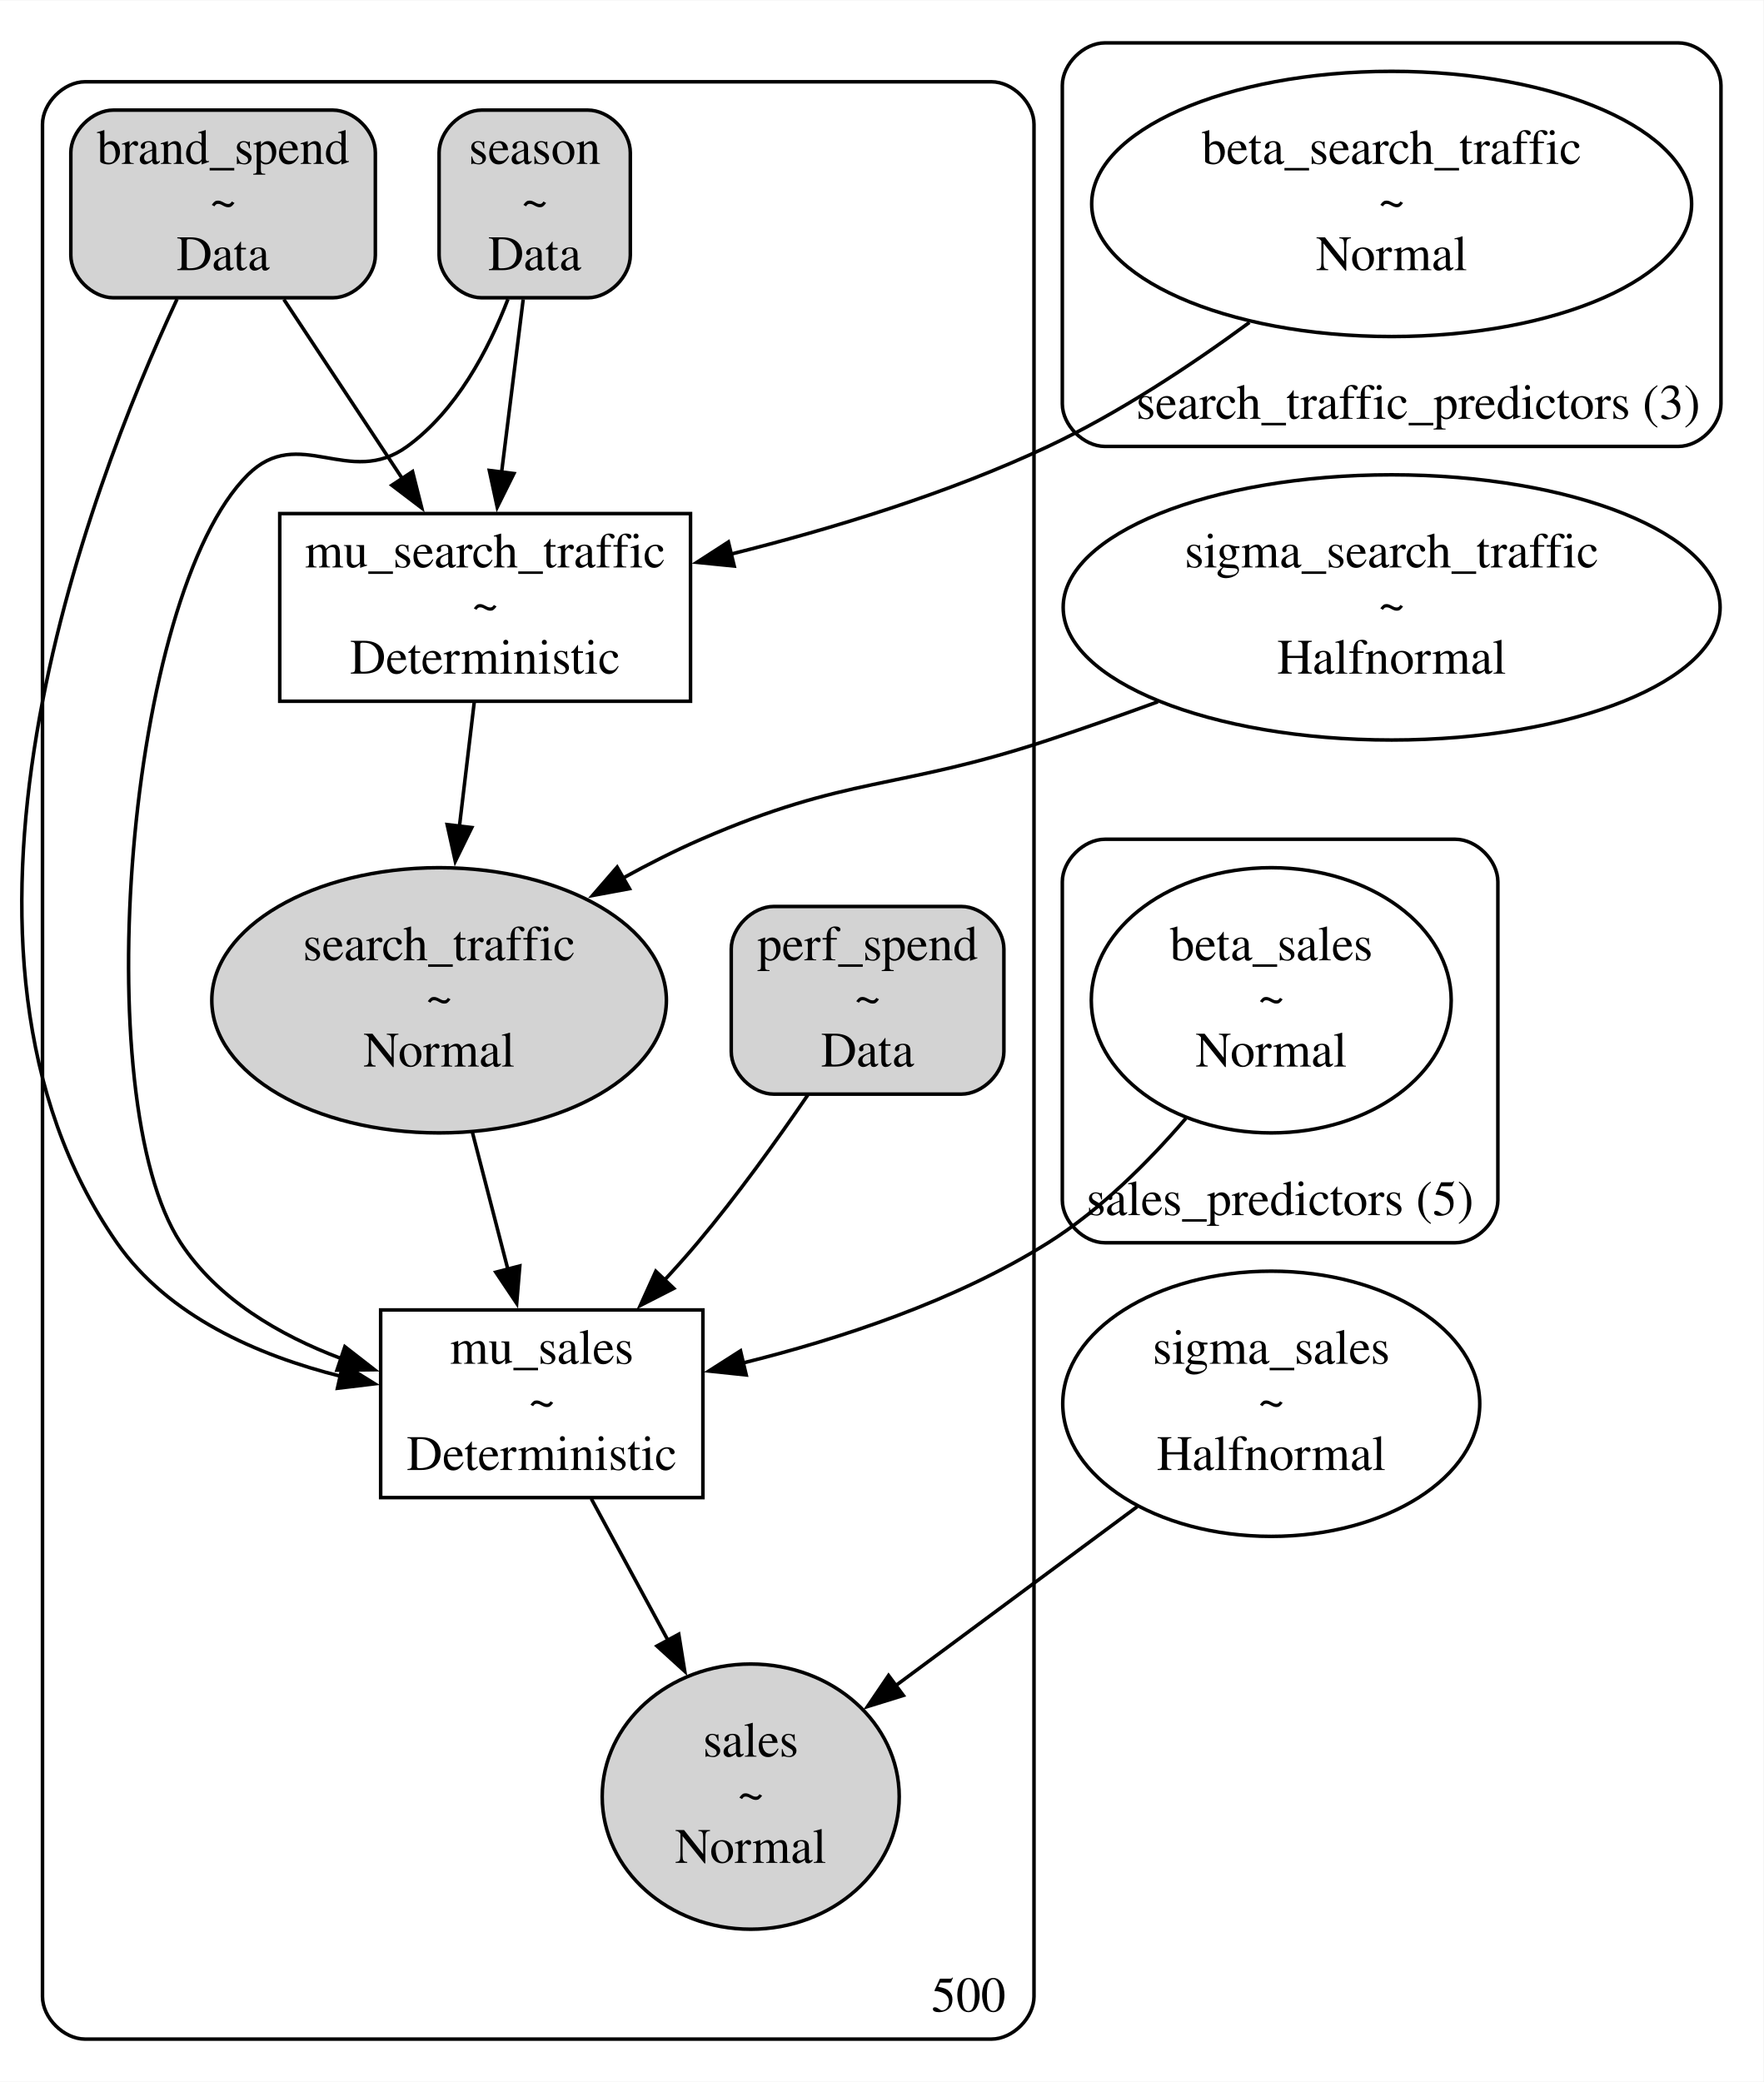
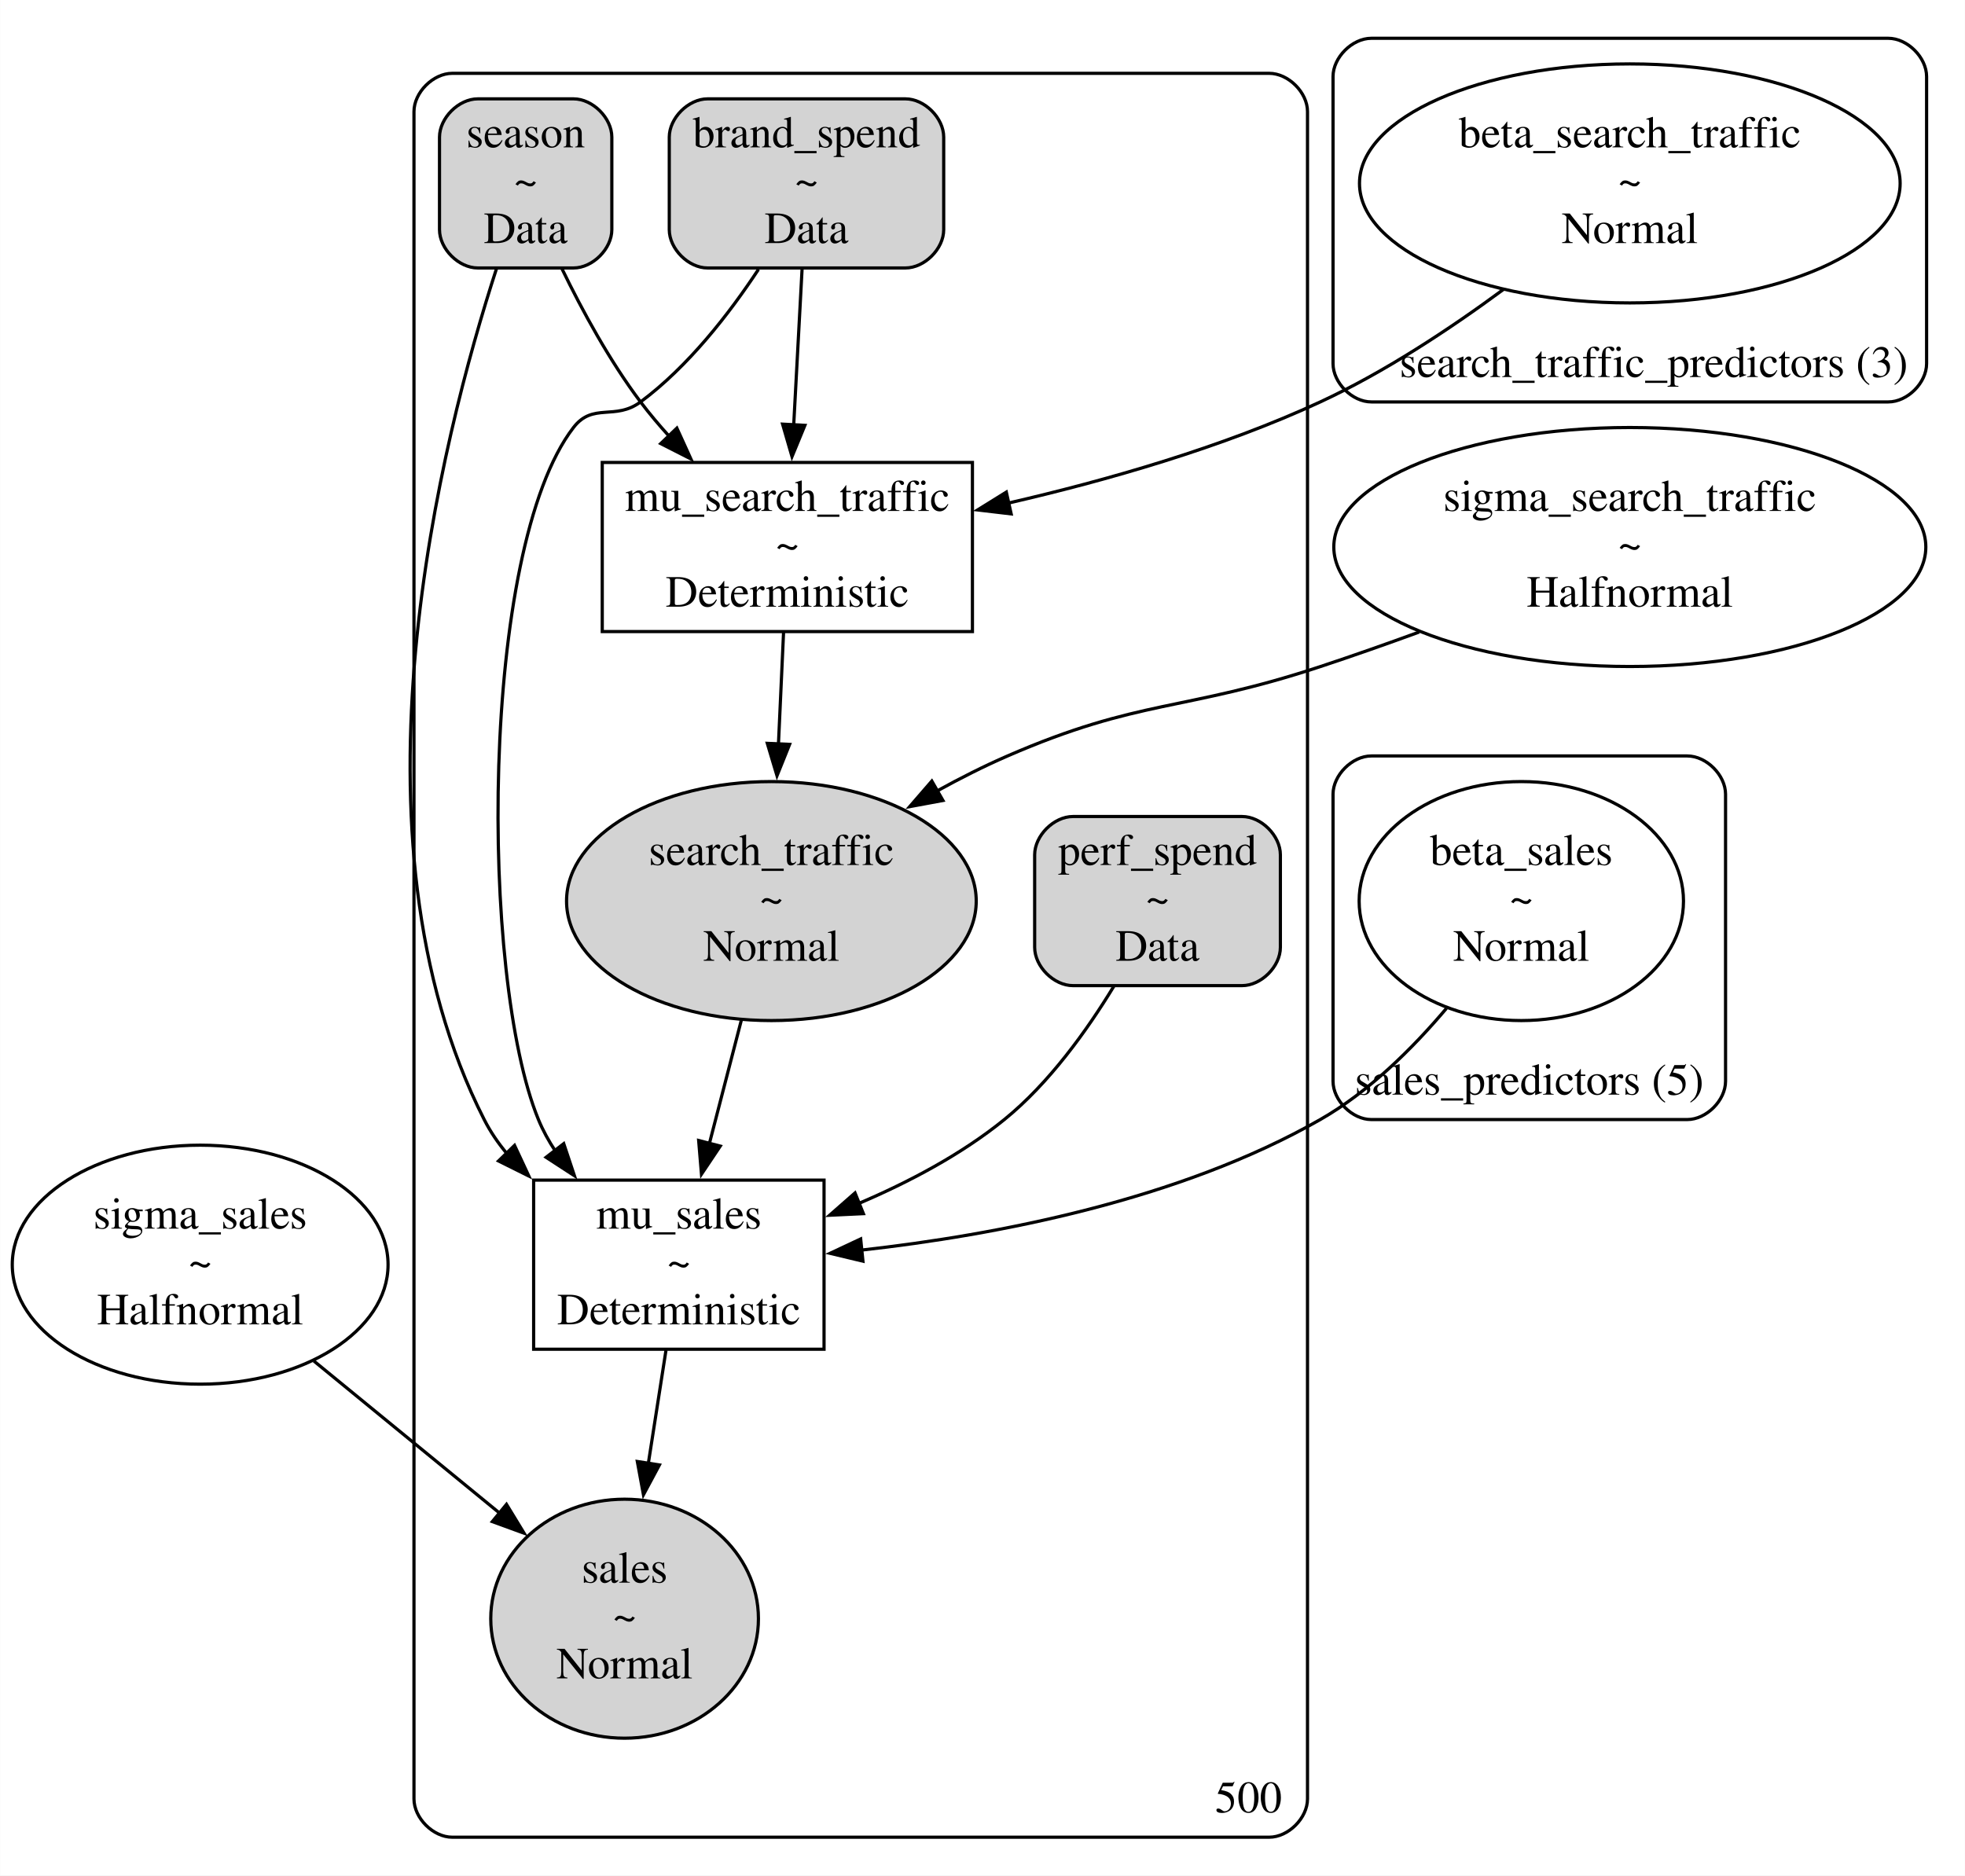
- <svg xmlns="http://www.w3.org/2000/svg" width="498pt" height="588pt" viewBox="0.00 0.00 498.00 587.77">
+ <svg xmlns="http://www.w3.org/2000/svg" width="616pt" height="588pt" viewBox="0.00 0.00 615.69 587.77">
  <g id="graph0" class="graph" transform="scale(1 1) rotate(0) translate(4 583.77)">
-     <polygon fill="white" stroke="none" points="-4,4 -4,-583.77 494,-583.77 494,4 -4,4" />
+     <polygon fill="white" stroke="none" points="-4,4 -4,-583.77 611.69,-583.77 611.69,4 -4,4" />
    <g id="clust1" class="cluster">
-       <path fill="none" stroke="black" d="M20,-8C20,-8 276,-8 276,-8 282,-8 288,-14 288,-20 288,-20 288,-548.79 288,-548.79 288,-554.79 282,-560.79 276,-560.79 276,-560.79 20,-560.79 20,-560.79 14,-560.79 8,-554.79 8,-548.79 8,-548.79 8,-20 8,-20 8,-14 14,-8 20,-8" />
-       <text text-anchor="middle" x="269.5" y="-15.8" font-family="Times,serif" font-size="14.00">500</text>
+       <path fill="none" stroke="black" d="M137.69,-8C137.69,-8 393.69,-8 393.69,-8 399.69,-8 405.69,-14 405.69,-20 405.69,-20 405.69,-548.79 405.69,-548.79 405.69,-554.79 399.69,-560.79 393.69,-560.79 393.69,-560.79 137.69,-560.79 137.69,-560.79 131.69,-560.79 125.69,-554.79 125.69,-548.79 125.69,-548.79 125.69,-20 125.69,-20 125.69,-14 131.69,-8 137.69,-8" />
+       <text text-anchor="middle" x="387.19" y="-15.8" font-family="Times,serif" font-size="14.00">500</text>
    </g>
    <g id="clust2" class="cluster">
-       <path fill="none" stroke="black" d="M308,-232.91C308,-232.91 407,-232.91 407,-232.91 413,-232.91 419,-238.91 419,-244.91 419,-244.91 419,-334.86 419,-334.86 419,-340.86 413,-346.86 407,-346.86 407,-346.86 308,-346.86 308,-346.86 302,-346.86 296,-340.86 296,-334.86 296,-334.86 296,-244.91 296,-244.91 296,-238.91 302,-232.91 308,-232.91" />
-       <text text-anchor="middle" x="357.5" y="-240.71" font-family="Times,serif" font-size="14.00">sales_predictors (5)</text>
+       <path fill="none" stroke="black" d="M425.69,-232.91C425.69,-232.91 524.69,-232.91 524.69,-232.91 530.69,-232.91 536.69,-238.91 536.69,-244.91 536.69,-244.91 536.69,-334.86 536.69,-334.86 536.69,-340.86 530.69,-346.86 524.69,-346.86 524.69,-346.86 425.69,-346.86 425.69,-346.86 419.69,-346.86 413.69,-340.86 413.69,-334.86 413.69,-334.86 413.69,-244.91 413.69,-244.91 413.69,-238.91 419.69,-232.91 425.69,-232.91" />
+       <text text-anchor="middle" x="475.19" y="-240.71" font-family="Times,serif" font-size="14.00">sales_predictors (5)</text>
    </g>
    <g id="clust3" class="cluster">
-       <path fill="none" stroke="black" d="M308,-457.81C308,-457.81 470,-457.81 470,-457.81 476,-457.81 482,-463.81 482,-469.81 482,-469.81 482,-559.77 482,-559.77 482,-565.77 476,-571.77 470,-571.77 470,-571.77 308,-571.77 308,-571.77 302,-571.77 296,-565.77 296,-559.77 296,-559.77 296,-469.81 296,-469.81 296,-463.81 302,-457.81 308,-457.81" />
-       <text text-anchor="middle" x="396.5" y="-465.61" font-family="Times,serif" font-size="14.00">search_traffic_predictors (3)</text>
+       <path fill="none" stroke="black" d="M425.69,-457.81C425.69,-457.81 587.69,-457.81 587.69,-457.81 593.69,-457.81 599.69,-463.81 599.69,-469.81 599.69,-469.81 599.69,-559.77 599.69,-559.77 599.69,-565.77 593.69,-571.77 587.69,-571.77 587.69,-571.77 425.69,-571.77 425.69,-571.77 419.69,-571.77 413.69,-565.77 413.69,-559.77 413.69,-559.77 413.69,-469.81 413.69,-469.81 413.69,-463.81 419.69,-457.81 425.69,-457.81" />
+       <text text-anchor="middle" x="514.19" y="-465.61" font-family="Times,serif" font-size="14.00">search_traffic_predictors (3)</text>
    </g>
    <g id="node1" class="node">
-       <ellipse fill="lightgrey" stroke="black" cx="208" cy="-76.48" rx="41.94" ry="37.45" />
-       <text text-anchor="middle" x="208" y="-87.78" font-family="Times,serif" font-size="14.00">sales</text>
-       <text text-anchor="middle" x="208" y="-72.78" font-family="Times,serif" font-size="14.00">~</text>
-       <text text-anchor="middle" x="208" y="-57.78" font-family="Times,serif" font-size="14.00">Normal</text>
+       <polygon fill="none" stroke="black" points="300.69,-438.84 184.69,-438.84 184.69,-385.84 300.69,-385.84 300.69,-438.84" />
+       <text text-anchor="middle" x="242.69" y="-423.64" font-family="Times,serif" font-size="14.00">mu_search_traffic</text>
+       <text text-anchor="middle" x="242.69" y="-408.64" font-family="Times,serif" font-size="14.00">~</text>
+       <text text-anchor="middle" x="242.69" y="-393.64" font-family="Times,serif" font-size="14.00">Deterministic</text>
+     </g>
+     <g id="node5" class="node">
+       <ellipse fill="lightgrey" stroke="black" cx="237.69" cy="-301.38" rx="64.19" ry="37.45" />
+       <text text-anchor="middle" x="237.69" y="-312.68" font-family="Times,serif" font-size="14.00">search_traffic</text>
+       <text text-anchor="middle" x="237.69" y="-297.68" font-family="Times,serif" font-size="14.00">~</text>
+       <text text-anchor="middle" x="237.69" y="-282.68" font-family="Times,serif" font-size="14.00">Normal</text>
+     </g>
+     <g id="edge1" class="edge">
+       <path fill="none" stroke="black" d="M241.5,-385.52C241.02,-375.02 240.45,-362.55 239.9,-350.5" />
+       <polygon fill="black" stroke="black" points="243.4,-350.49 239.45,-340.66 236.41,-350.81 243.4,-350.49" />
    </g>
    <g id="node2" class="node">
-       <path fill="lightgrey" stroke="black" d="M162,-552.79C162,-552.79 132,-552.79 132,-552.79 126,-552.79 120,-546.79 120,-540.79 120,-540.79 120,-511.79 120,-511.79 120,-505.79 126,-499.79 132,-499.79 132,-499.79 162,-499.79 162,-499.79 168,-499.79 174,-505.79 174,-511.79 174,-511.79 174,-540.79 174,-540.79 174,-546.79 168,-552.79 162,-552.79" />
-       <text text-anchor="middle" x="147" y="-537.59" font-family="Times,serif" font-size="14.00">season</text>
-       <text text-anchor="middle" x="147" y="-522.59" font-family="Times,serif" font-size="14.00">~</text>
-       <text text-anchor="middle" x="147" y="-507.59" font-family="Times,serif" font-size="14.00">Data</text>
+       <ellipse fill="lightgrey" stroke="black" cx="191.69" cy="-76.48" rx="41.94" ry="37.45" />
+       <text text-anchor="middle" x="191.69" y="-87.78" font-family="Times,serif" font-size="14.00">sales</text>
+       <text text-anchor="middle" x="191.69" y="-72.78" font-family="Times,serif" font-size="14.00">~</text>
+       <text text-anchor="middle" x="191.69" y="-57.78" font-family="Times,serif" font-size="14.00">Normal</text>
    </g>
-     <g id="node5" class="node">
-       <polygon fill="none" stroke="black" points="194.5,-213.93 103.5,-213.93 103.5,-160.93 194.5,-160.93 194.5,-213.93" />
-       <text text-anchor="middle" x="149" y="-198.73" font-family="Times,serif" font-size="14.00">mu_sales</text>
-       <text text-anchor="middle" x="149" y="-183.73" font-family="Times,serif" font-size="14.00">~</text>
-       <text text-anchor="middle" x="149" y="-168.73" font-family="Times,serif" font-size="14.00">Deterministic</text>
+     <g id="node3" class="node">
+       <path fill="lightgrey" stroke="black" d="M279.69,-552.79C279.69,-552.79 217.69,-552.79 217.69,-552.79 211.69,-552.79 205.69,-546.79 205.69,-540.79 205.69,-540.79 205.69,-511.79 205.69,-511.79 205.69,-505.79 211.69,-499.79 217.69,-499.79 217.69,-499.79 279.69,-499.79 279.69,-499.79 285.69,-499.79 291.69,-505.79 291.69,-511.79 291.69,-511.79 291.69,-540.79 291.69,-540.79 291.69,-546.79 285.69,-552.79 279.69,-552.79" />
+       <text text-anchor="middle" x="248.69" y="-537.59" font-family="Times,serif" font-size="14.00">brand_spend</text>
+       <text text-anchor="middle" x="248.69" y="-522.59" font-family="Times,serif" font-size="14.00">~</text>
+       <text text-anchor="middle" x="248.69" y="-507.59" font-family="Times,serif" font-size="14.00">Data</text>
+     </g>
+     <g id="edge10" class="edge">
+       <path fill="none" stroke="black" d="M247.3,-499.32C246.52,-484.77 245.53,-466.37 244.67,-450.33" />
+       <polygon fill="black" stroke="black" points="248.19,-450.47 244.15,-440.67 241.2,-450.85 248.19,-450.47" />
+     </g>
+     <g id="node7" class="node">
+       <polygon fill="none" stroke="black" points="254.19,-213.93 163.19,-213.93 163.19,-160.93 254.19,-160.93 254.19,-213.93" />
+       <text text-anchor="middle" x="208.69" y="-198.73" font-family="Times,serif" font-size="14.00">mu_sales</text>
+       <text text-anchor="middle" x="208.69" y="-183.73" font-family="Times,serif" font-size="14.00">~</text>
+       <text text-anchor="middle" x="208.69" y="-168.73" font-family="Times,serif" font-size="14.00">Deterministic</text>
+     </g>
+     <g id="edge3" class="edge">
+       <path fill="none" stroke="black" d="M233.65,-499.36C224.48,-485.45 211.65,-468.93 196.69,-457.81 188.67,-451.86 181.79,-457.72 175.69,-449.81 146.23,-411.59 146.34,-277.55 164.69,-232.91 166.09,-229.49 167.9,-226.2 169.98,-223.06" />
+       <polygon fill="black" stroke="black" points="172.62,-225.36 175.97,-215.3 167.09,-221.08 172.62,-225.36" />
+     </g>
+     <g id="node4" class="node">
+       <path fill="lightgrey" stroke="black" d="M175.69,-552.79C175.69,-552.79 145.69,-552.79 145.69,-552.79 139.69,-552.79 133.69,-546.79 133.69,-540.79 133.69,-540.79 133.69,-511.79 133.69,-511.79 133.69,-505.79 139.69,-499.79 145.69,-499.79 145.69,-499.79 175.69,-499.79 175.69,-499.79 181.69,-499.79 187.69,-505.79 187.69,-511.79 187.69,-511.79 187.69,-540.79 187.69,-540.79 187.69,-546.79 181.69,-552.79 175.69,-552.79" />
+       <text text-anchor="middle" x="160.69" y="-537.59" font-family="Times,serif" font-size="14.00">season</text>
+       <text text-anchor="middle" x="160.69" y="-522.59" font-family="Times,serif" font-size="14.00">~</text>
+       <text text-anchor="middle" x="160.69" y="-507.59" font-family="Times,serif" font-size="14.00">Data</text>
+     </g>
+     <g id="edge9" class="edge">
+       <path fill="none" stroke="black" d="M172.09,-499.49C178.44,-486.42 187.02,-470.64 196.69,-457.81 199.47,-454.12 202.57,-450.45 205.8,-446.9" />
+       <polygon fill="black" stroke="black" points="208.07,-449.6 212.46,-439.95 203.01,-444.75 208.07,-449.6" />
+     </g>
+     <g id="edge5" class="edge">
+       <path fill="none" stroke="black" d="M151.58,-499.67C134.31,-446.54 102.44,-321.91 147.69,-232.91 149.61,-229.12 152.03,-225.58 154.78,-222.28" />
+       <polygon fill="black" stroke="black" points="157.2,-224.81 161.68,-215.21 152.19,-219.93 157.2,-224.81" />
+     </g>
+     <g id="edge7" class="edge">
+       <path fill="none" stroke="black" d="M228.27,-264.04C225.06,-251.62 221.46,-237.73 218.23,-225.27" />
+       <polygon fill="black" stroke="black" points="221.67,-224.59 215.78,-215.79 214.9,-226.35 221.67,-224.59" />
+     </g>
+     <g id="node6" class="node">
+       <path fill="lightgrey" stroke="black" d="M385.19,-327.88C385.19,-327.88 332.19,-327.88 332.19,-327.88 326.19,-327.88 320.19,-321.88 320.19,-315.88 320.19,-315.88 320.19,-286.88 320.19,-286.88 320.19,-280.88 326.19,-274.88 332.19,-274.88 332.19,-274.88 385.19,-274.88 385.19,-274.88 391.19,-274.88 397.19,-280.88 397.19,-286.88 397.19,-286.88 397.19,-315.88 397.19,-315.88 397.19,-321.88 391.19,-327.88 385.19,-327.88" />
+       <text text-anchor="middle" x="358.69" y="-312.68" font-family="Times,serif" font-size="14.00">perf_spend</text>
+       <text text-anchor="middle" x="358.69" y="-297.68" font-family="Times,serif" font-size="14.00">~</text>
+       <text text-anchor="middle" x="358.69" y="-282.68" font-family="Times,serif" font-size="14.00">Data</text>
    </g>
    <g id="edge4" class="edge">
-       <path fill="none" stroke="black" d="M139.44,-499.38C133.89,-484.94 124.86,-467.88 111,-457.81 94.57,-445.87 80.41,-464.13 66,-449.81 31.67,-415.71 20.49,-273.38 47,-232.91 57.39,-217.05 74.8,-206.81 92.32,-200.22" />
-       <polygon fill="black" stroke="black" points="93.39,-203.55 101.75,-197.05 91.16,-196.92 93.39,-203.55" />
+       <path fill="none" stroke="black" d="M345.01,-274.69C336.6,-260.85 324.75,-244.32 310.69,-232.91 297.22,-221.97 280.64,-213.23 264.8,-206.5" />
+       <polygon fill="black" stroke="black" points="266.52,-203.42 255.94,-202.92 263.9,-209.91 266.52,-203.42" />
    </g>
-     <g id="node6" class="node">
-       <polygon fill="none" stroke="black" points="191,-438.84 75,-438.84 75,-385.84 191,-385.84 191,-438.84" />
-       <text text-anchor="middle" x="133" y="-423.64" font-family="Times,serif" font-size="14.00">mu_search_traffic</text>
-       <text text-anchor="middle" x="133" y="-408.64" font-family="Times,serif" font-size="14.00">~</text>
-       <text text-anchor="middle" x="133" y="-393.64" font-family="Times,serif" font-size="14.00">Deterministic</text>
+     <g id="edge11" class="edge">
+       <path fill="none" stroke="black" d="M204.66,-160.61C202.99,-149.91 201,-137.16 199.09,-124.89" />
+       <polygon fill="black" stroke="black" points="202.6,-124.67 197.6,-115.33 195.68,-125.75 202.6,-124.67" />
    </g>
-     <g id="edge9" class="edge">
-       <path fill="none" stroke="black" d="M143.75,-499.32C141.93,-484.77 139.63,-466.37 137.63,-450.33" />
-       <polygon fill="black" stroke="black" points="141.13,-450.15 136.42,-440.66 134.19,-451.02 141.13,-450.15" />
+     <g id="node8" class="node">
+       <ellipse fill="none" stroke="black" cx="472.69" cy="-301.38" rx="50.82" ry="37.45" />
+       <text text-anchor="middle" x="472.69" y="-312.68" font-family="Times,serif" font-size="14.00">beta_sales</text>
+       <text text-anchor="middle" x="472.69" y="-297.68" font-family="Times,serif" font-size="14.00">~</text>
+       <text text-anchor="middle" x="472.69" y="-282.68" font-family="Times,serif" font-size="14.00">Normal</text>
    </g>
-     <g id="node3" class="node">
-       <path fill="lightgrey" stroke="black" d="M90,-552.79C90,-552.79 28,-552.79 28,-552.79 22,-552.79 16,-546.79 16,-540.79 16,-540.79 16,-511.79 16,-511.79 16,-505.79 22,-499.79 28,-499.79 28,-499.79 90,-499.79 90,-499.79 96,-499.79 102,-505.79 102,-511.79 102,-511.79 102,-540.79 102,-540.79 102,-546.79 96,-552.79 90,-552.79" />
-       <text text-anchor="middle" x="59" y="-537.59" font-family="Times,serif" font-size="14.00">brand_spend</text>
-       <text text-anchor="middle" x="59" y="-522.59" font-family="Times,serif" font-size="14.00">~</text>
-       <text text-anchor="middle" x="59" y="-507.59" font-family="Times,serif" font-size="14.00">Data</text>
+     <g id="edge6" class="edge">
+       <path fill="none" stroke="black" d="M449.23,-267.76C438.53,-255.09 424.86,-241.57 409.69,-232.91 365.43,-207.64 308.12,-196.72 266.02,-192.01" />
+       <polygon fill="black" stroke="black" points="266.38,-188.53 256.08,-190.99 265.67,-195.49 266.38,-188.53" />
    </g>
-     <g id="edge5" class="edge">
-       <path fill="none" stroke="black" d="M46,-499.42C20.55,-444.74 -28.56,-315.63 29,-232.91 43.41,-212.2 68.63,-201.12 92.25,-195.19" />
-       <polygon fill="black" stroke="black" points="92.82,-198.65 101.82,-193.07 91.3,-191.81 92.82,-198.65" />
+     <g id="node9" class="node">
+       <ellipse fill="none" stroke="black" cx="506.69" cy="-412.34" rx="92.76" ry="37.45" />
+       <text text-anchor="middle" x="506.69" y="-423.64" font-family="Times,serif" font-size="14.00">sigma_search_traffic</text>
+       <text text-anchor="middle" x="506.69" y="-408.64" font-family="Times,serif" font-size="14.00">~</text>
+       <text text-anchor="middle" x="506.69" y="-393.64" font-family="Times,serif" font-size="14.00">Halfnormal</text>
    </g>
-     <g id="edge10" class="edge">
-       <path fill="none" stroke="black" d="M76.16,-499.32C86.16,-484.21 98.89,-464.94 109.77,-448.48" />
-       <polygon fill="black" stroke="black" points="112.5,-450.7 115.1,-440.42 106.66,-446.84 112.5,-450.7" />
+     <g id="edge2" class="edge">
+       <path fill="none" stroke="black" d="M440.68,-385.69C430.36,-381.92 419.77,-378.19 409.69,-374.86 366.68,-360.65 353.24,-364.91 311.69,-346.86 304.32,-343.66 296.79,-339.85 289.49,-335.82" />
+       <polygon fill="black" stroke="black" points="291.45,-332.91 281.03,-330.98 287.97,-338.99 291.45,-332.91" />
    </g>
-     <g id="node4" class="node">
-       <path fill="lightgrey" stroke="black" d="M267.5,-327.88C267.5,-327.88 214.5,-327.88 214.5,-327.88 208.5,-327.88 202.5,-321.88 202.5,-315.88 202.5,-315.88 202.5,-286.88 202.5,-286.88 202.5,-280.88 208.5,-274.88 214.5,-274.88 214.5,-274.88 267.5,-274.88 267.5,-274.88 273.5,-274.88 279.5,-280.88 279.5,-286.88 279.5,-286.88 279.5,-315.88 279.5,-315.88 279.5,-321.88 273.5,-327.88 267.5,-327.88" />
-       <text text-anchor="middle" x="241" y="-312.68" font-family="Times,serif" font-size="14.00">perf_spend</text>
-       <text text-anchor="middle" x="241" y="-297.68" font-family="Times,serif" font-size="14.00">~</text>
-       <text text-anchor="middle" x="241" y="-282.68" font-family="Times,serif" font-size="14.00">Data</text>
-     </g>
-     <g id="edge3" class="edge">
-       <path fill="none" stroke="black" d="M224.15,-274.67C215.34,-261.76 204.1,-246.11 193,-232.91 190.01,-229.35 186.79,-225.75 183.51,-222.2" />
-       <polygon fill="black" stroke="black" points="186.27,-220.02 176.83,-215.2 181.2,-224.85 186.27,-220.02" />
+     <g id="node10" class="node">
+       <ellipse fill="none" stroke="black" cx="58.69" cy="-187.43" rx="58.88" ry="37.45" />
+       <text text-anchor="middle" x="58.69" y="-198.73" font-family="Times,serif" font-size="14.00">sigma_sales</text>
+       <text text-anchor="middle" x="58.69" y="-183.73" font-family="Times,serif" font-size="14.00">~</text>
+       <text text-anchor="middle" x="58.69" y="-168.73" font-family="Times,serif" font-size="14.00">Halfnormal</text>
    </g>
    <g id="edge12" class="edge">
-       <path fill="none" stroke="black" d="M162.98,-160.61C169.44,-148.67 177.3,-134.18 184.62,-120.65" />
-       <polygon fill="black" stroke="black" points="187.68,-122.34 189.37,-111.88 181.53,-119.01 187.68,-122.34" />
-     </g>
-     <g id="node7" class="node">
-       <ellipse fill="lightgrey" stroke="black" cx="120" cy="-301.38" rx="64.19" ry="37.45" />
-       <text text-anchor="middle" x="120" y="-312.68" font-family="Times,serif" font-size="14.00">search_traffic</text>
-       <text text-anchor="middle" x="120" y="-297.68" font-family="Times,serif" font-size="14.00">~</text>
-       <text text-anchor="middle" x="120" y="-282.68" font-family="Times,serif" font-size="14.00">Normal</text>
-     </g>
-     <g id="edge2" class="edge">
-       <path fill="none" stroke="black" d="M129.92,-385.52C128.67,-375.02 127.18,-362.55 125.74,-350.5" />
-       <polygon fill="black" stroke="black" points="129.23,-350.17 124.57,-340.65 122.28,-351 129.23,-350.17" />
-     </g>
-     <g id="edge6" class="edge">
-       <path fill="none" stroke="black" d="M129.42,-264.04C132.63,-251.62 136.23,-237.73 139.46,-225.27" />
-       <polygon fill="black" stroke="black" points="142.79,-226.35 141.91,-215.79 136.02,-224.59 142.79,-226.35" />
-     </g>
-     <g id="node8" class="node">
-       <ellipse fill="none" stroke="black" cx="355" cy="-301.38" rx="50.82" ry="37.45" />
-       <text text-anchor="middle" x="355" y="-312.68" font-family="Times,serif" font-size="14.00">beta_sales</text>
-       <text text-anchor="middle" x="355" y="-297.68" font-family="Times,serif" font-size="14.00">~</text>
-       <text text-anchor="middle" x="355" y="-282.68" font-family="Times,serif" font-size="14.00">Normal</text>
-     </g>
-     <g id="edge7" class="edge">
-       <path fill="none" stroke="black" d="M330.88,-268.03C320.16,-255.56 306.66,-242.11 292,-232.91 265.87,-216.5 233.25,-205.75 205.76,-198.94" />
-       <polygon fill="black" stroke="black" points="206.73,-195.57 196.19,-196.68 205.12,-202.38 206.73,-195.57" />
-     </g>
-     <g id="node9" class="node">
-       <ellipse fill="none" stroke="black" cx="355" cy="-187.43" rx="58.88" ry="37.45" />
-       <text text-anchor="middle" x="355" y="-198.73" font-family="Times,serif" font-size="14.00">sigma_sales</text>
-       <text text-anchor="middle" x="355" y="-183.73" font-family="Times,serif" font-size="14.00">~</text>
-       <text text-anchor="middle" x="355" y="-168.73" font-family="Times,serif" font-size="14.00">Halfnormal</text>
-     </g>
-     <g id="edge11" class="edge">
-       <path fill="none" stroke="black" d="M317.14,-158.37C296.25,-142.88 270.28,-123.64 248.91,-107.8" />
-       <polygon fill="black" stroke="black" points="251.1,-105.06 240.98,-101.92 246.93,-110.69 251.1,-105.06" />
-     </g>
-     <g id="node10" class="node">
-       <ellipse fill="none" stroke="black" cx="389" cy="-412.34" rx="92.76" ry="37.45" />
-       <text text-anchor="middle" x="389" y="-423.64" font-family="Times,serif" font-size="14.00">sigma_search_traffic</text>
-       <text text-anchor="middle" x="389" y="-408.64" font-family="Times,serif" font-size="14.00">~</text>
-       <text text-anchor="middle" x="389" y="-393.64" font-family="Times,serif" font-size="14.00">Halfnormal</text>
-     </g>
-     <g id="edge1" class="edge">
-       <path fill="none" stroke="black" d="M322.99,-385.69C312.67,-381.92 302.08,-378.19 292,-374.86 248.99,-360.65 235.55,-364.91 194,-346.86 186.63,-343.66 179.1,-339.85 171.8,-335.82" />
-       <polygon fill="black" stroke="black" points="173.76,-332.91 163.34,-330.98 170.28,-338.99 173.76,-332.91" />
+       <path fill="none" stroke="black" d="M94.33,-157.23C112.32,-142.5 134.17,-124.59 152.62,-109.49" />
+       <polygon fill="black" stroke="black" points="154.68,-112.32 160.19,-103.28 150.24,-106.91 154.68,-112.32" />
    </g>
    <g id="node11" class="node">
-       <ellipse fill="none" stroke="black" cx="389" cy="-526.29" rx="84.71" ry="37.45" />
-       <text text-anchor="middle" x="389" y="-537.59" font-family="Times,serif" font-size="14.00">beta_search_traffic</text>
-       <text text-anchor="middle" x="389" y="-522.59" font-family="Times,serif" font-size="14.00">~</text>
-       <text text-anchor="middle" x="389" y="-507.59" font-family="Times,serif" font-size="14.00">Normal</text>
+       <ellipse fill="none" stroke="black" cx="506.69" cy="-526.29" rx="84.71" ry="37.45" />
+       <text text-anchor="middle" x="506.69" y="-537.59" font-family="Times,serif" font-size="14.00">beta_search_traffic</text>
+       <text text-anchor="middle" x="506.69" y="-522.59" font-family="Times,serif" font-size="14.00">~</text>
+       <text text-anchor="middle" x="506.69" y="-507.59" font-family="Times,serif" font-size="14.00">Normal</text>
    </g>
    <g id="edge8" class="edge">
-       <path fill="none" stroke="black" d="M348.85,-492.83C332.06,-480.49 311.86,-467.17 292,-457.81 263.84,-444.55 230.97,-434.53 202.44,-427.4" />
-       <polygon fill="black" stroke="black" points="203.34,-424.02 192.8,-425.07 201.7,-430.82 203.34,-424.02" />
+       <path fill="none" stroke="black" d="M467.07,-493.05C450.2,-480.6 429.79,-467.13 409.69,-457.81 378.9,-443.54 342.72,-433.2 311.92,-426.1" />
+       <polygon fill="black" stroke="black" points="312.83,-422.72 302.31,-423.96 311.31,-429.55 312.83,-422.72" />
    </g>
  </g>
</svg>
